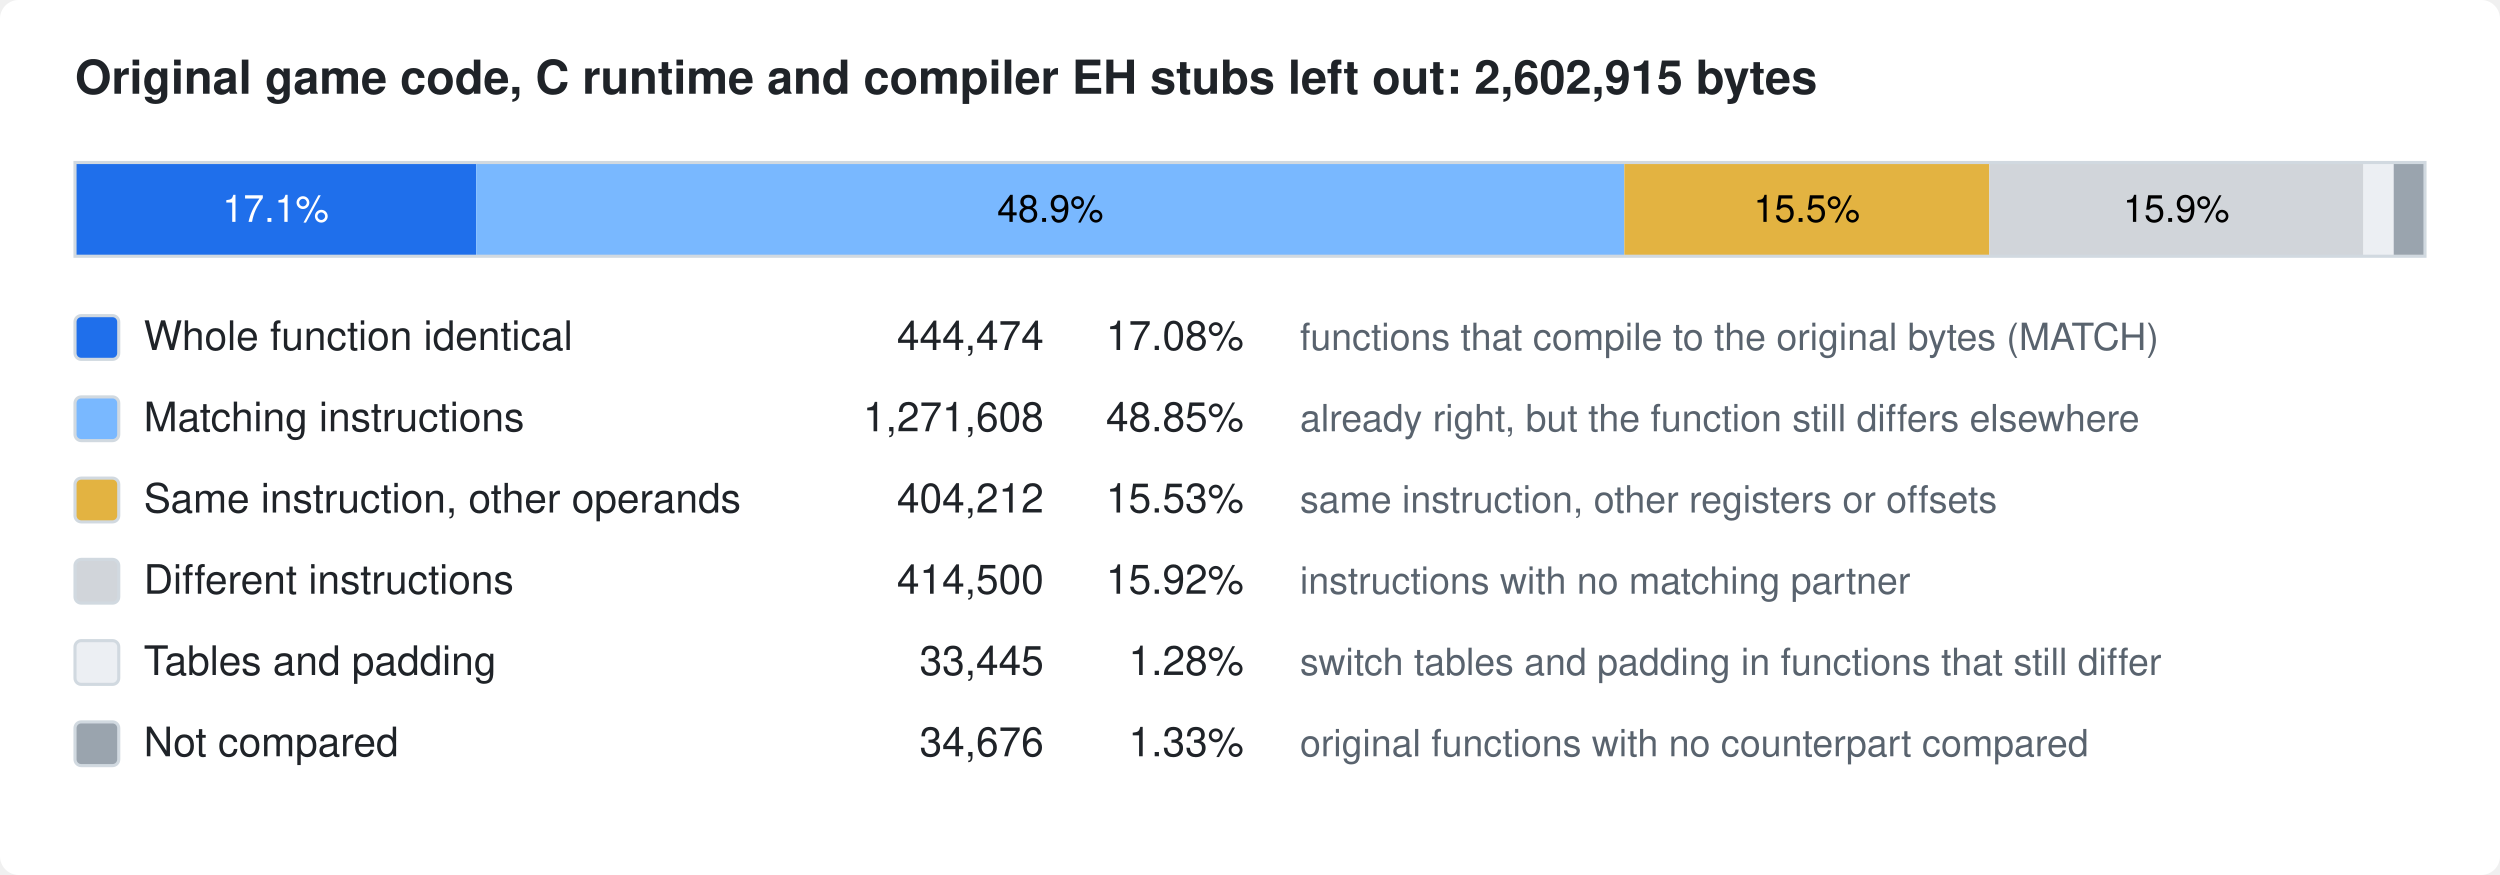
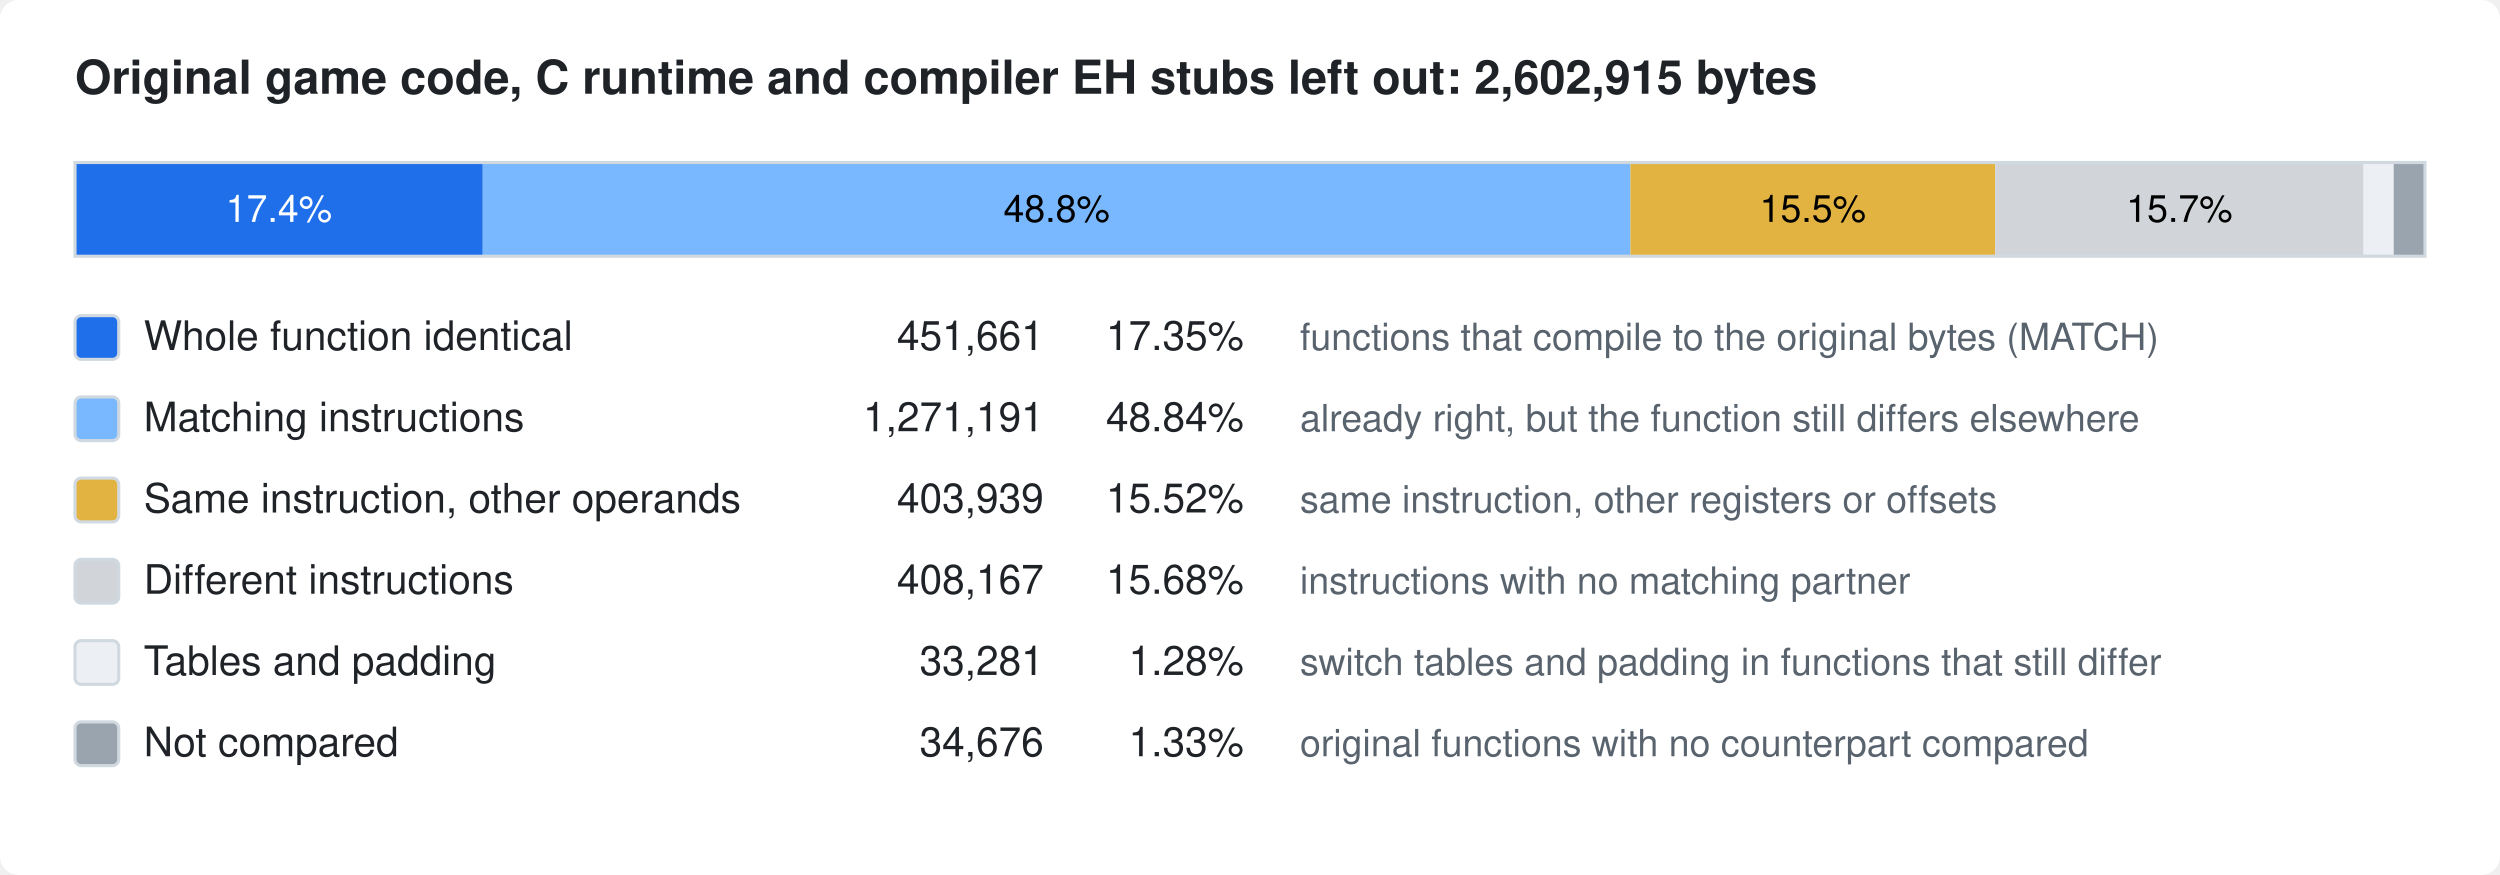
<svg xmlns="http://www.w3.org/2000/svg" width="800" height="280" viewBox="0 0 800 280" font-family="system-ui, -apple-system, Segoe UI, Helvetica, Arial, sans-serif">
  <rect width="800" height="280" rx="6" fill="#ffffff" />
  <text x="24" y="30" font-size="15" font-weight="600" fill="#1f2328">Original game code, C runtime and compiler EH stubs left out: 2,602,915 bytes</text>
-   <rect x="24.00" y="52" width="128.41" height="30" fill="#1f6feb" />
-   <text x="88.21" y="71" font-size="12" text-anchor="middle" fill="#ffffff">17.1%</text>
-   <rect x="152.41" y="52" width="367.38" height="30" fill="#79b8ff" />
-   <text x="336.10" y="71" font-size="12" text-anchor="middle" fill="#000000">48.9%</text>
-   <rect x="519.79" y="52" width="116.78" height="30" fill="#e3b341" />
-   <text x="578.18" y="71" font-size="12" text-anchor="middle" fill="#000000">15.5%</text>
-   <rect x="636.57" y="52" width="119.75" height="30" fill="#d1d5da" />
-   <text x="696.44" y="71" font-size="12" text-anchor="middle" fill="#000000">15.9%</text>
-   <rect x="756.32" y="52" width="9.66" height="30" fill="#eceff3" />
+   <rect x="24.00" y="52" width="130.49" height="30" fill="#1f6feb" />
+   <text x="89.24" y="71" font-size="12" text-anchor="middle" fill="#ffffff">17.4%</text>
+   <rect x="154.49" y="52" width="367.26" height="30" fill="#79b8ff" />
+   <text x="338.12" y="71" font-size="12" text-anchor="middle" fill="#000000">48.8%</text>
+   <rect x="521.74" y="52" width="116.70" height="30" fill="#e3b341" />
+   <text x="580.09" y="71" font-size="12" text-anchor="middle" fill="#000000">15.5%</text>
+   <rect x="638.44" y="52" width="117.92" height="30" fill="#d1d5da" />
+   <text x="697.41" y="71" font-size="12" text-anchor="middle" fill="#000000">15.7%</text>
+   <rect x="756.37" y="52" width="9.62" height="30" fill="#eceff3" />
  <rect x="765.98" y="52" width="10.02" height="30" fill="#9aa4ae" />
  <rect x="24" y="52" width="752" height="30" fill="none" stroke="#d1d9e0" />
  <rect x="24" y="101" width="14" height="14" rx="2" fill="#1f6feb" stroke="#d1d9e0" />
  <text x="46" y="112" font-size="13" fill="#1f2328">Whole function identical</text>
-   <text x="334" y="112" font-size="13" text-anchor="end" fill="#1f2328">444,474</text>
-   <text x="398" y="112" font-size="13" text-anchor="end" fill="#1f2328">17.08%</text>
+   <text x="334" y="112" font-size="13" text-anchor="end" fill="#1f2328">451,661</text>
+   <text x="398" y="112" font-size="13" text-anchor="end" fill="#1f2328">17.35%</text>
  <text x="416" y="112" font-size="12" fill="#59636e">functions that compile to the original bytes (MATCH)</text>
  <rect x="24" y="127" width="14" height="14" rx="2" fill="#79b8ff" stroke="#d1d9e0" />
  <text x="46" y="138" font-size="13" fill="#1f2328">Matching instructions</text>
-   <text x="334" y="138" font-size="13" text-anchor="end" fill="#1f2328">1,271,608</text>
-   <text x="398" y="138" font-size="13" text-anchor="end" fill="#1f2328">48.85%</text>
+   <text x="334" y="138" font-size="13" text-anchor="end" fill="#1f2328">1,271,191</text>
+   <text x="398" y="138" font-size="13" text-anchor="end" fill="#1f2328">48.84%</text>
  <text x="416" y="138" font-size="12" fill="#59636e">already right, but the function still differs elsewhere</text>
  <rect x="24" y="153" width="14" height="14" rx="2" fill="#e3b341" stroke="#d1d9e0" />
  <text x="46" y="164" font-size="13" fill="#1f2328">Same instruction, other operands</text>
-   <text x="334" y="164" font-size="13" text-anchor="end" fill="#1f2328">404,212</text>
-   <text x="398" y="164" font-size="13" text-anchor="end" fill="#1f2328">15.53%</text>
+   <text x="334" y="164" font-size="13" text-anchor="end" fill="#1f2328">403,939</text>
+   <text x="398" y="164" font-size="13" text-anchor="end" fill="#1f2328">15.52%</text>
  <text x="416" y="164" font-size="12" fill="#59636e">same instruction, other registers or offsets</text>
  <rect x="24" y="179" width="14" height="14" rx="2" fill="#d1d5da" stroke="#d1d9e0" />
  <text x="46" y="190" font-size="13" fill="#1f2328">Different instructions</text>
-   <text x="334" y="190" font-size="13" text-anchor="end" fill="#1f2328">414,500</text>
-   <text x="398" y="190" font-size="13" text-anchor="end" fill="#1f2328">15.92%</text>
+   <text x="334" y="190" font-size="13" text-anchor="end" fill="#1f2328">408,167</text>
+   <text x="398" y="190" font-size="13" text-anchor="end" fill="#1f2328">15.68%</text>
  <text x="416" y="190" font-size="12" fill="#59636e">instructions with no matching partner</text>
  <rect x="24" y="205" width="14" height="14" rx="2" fill="#eceff3" stroke="#d1d9e0" />
  <text x="46" y="216" font-size="13" fill="#1f2328">Tables and padding</text>
-   <text x="334" y="216" font-size="13" text-anchor="end" fill="#1f2328">33,445</text>
+   <text x="334" y="216" font-size="13" text-anchor="end" fill="#1f2328">33,281</text>
  <text x="398" y="216" font-size="13" text-anchor="end" fill="#1f2328">1.28%</text>
  <text x="416" y="216" font-size="12" fill="#59636e">switch tables and padding in functions that still differ</text>
  <rect x="24" y="231" width="14" height="14" rx="2" fill="#9aa4ae" stroke="#d1d9e0" />
  <text x="46" y="242" font-size="13" fill="#1f2328">Not compared</text>
  <text x="334" y="242" font-size="13" text-anchor="end" fill="#1f2328">34,676</text>
  <text x="398" y="242" font-size="13" text-anchor="end" fill="#1f2328">1.33%</text>
  <text x="416" y="242" font-size="12" fill="#59636e">original functions with no counterpart compared</text>
</svg>
